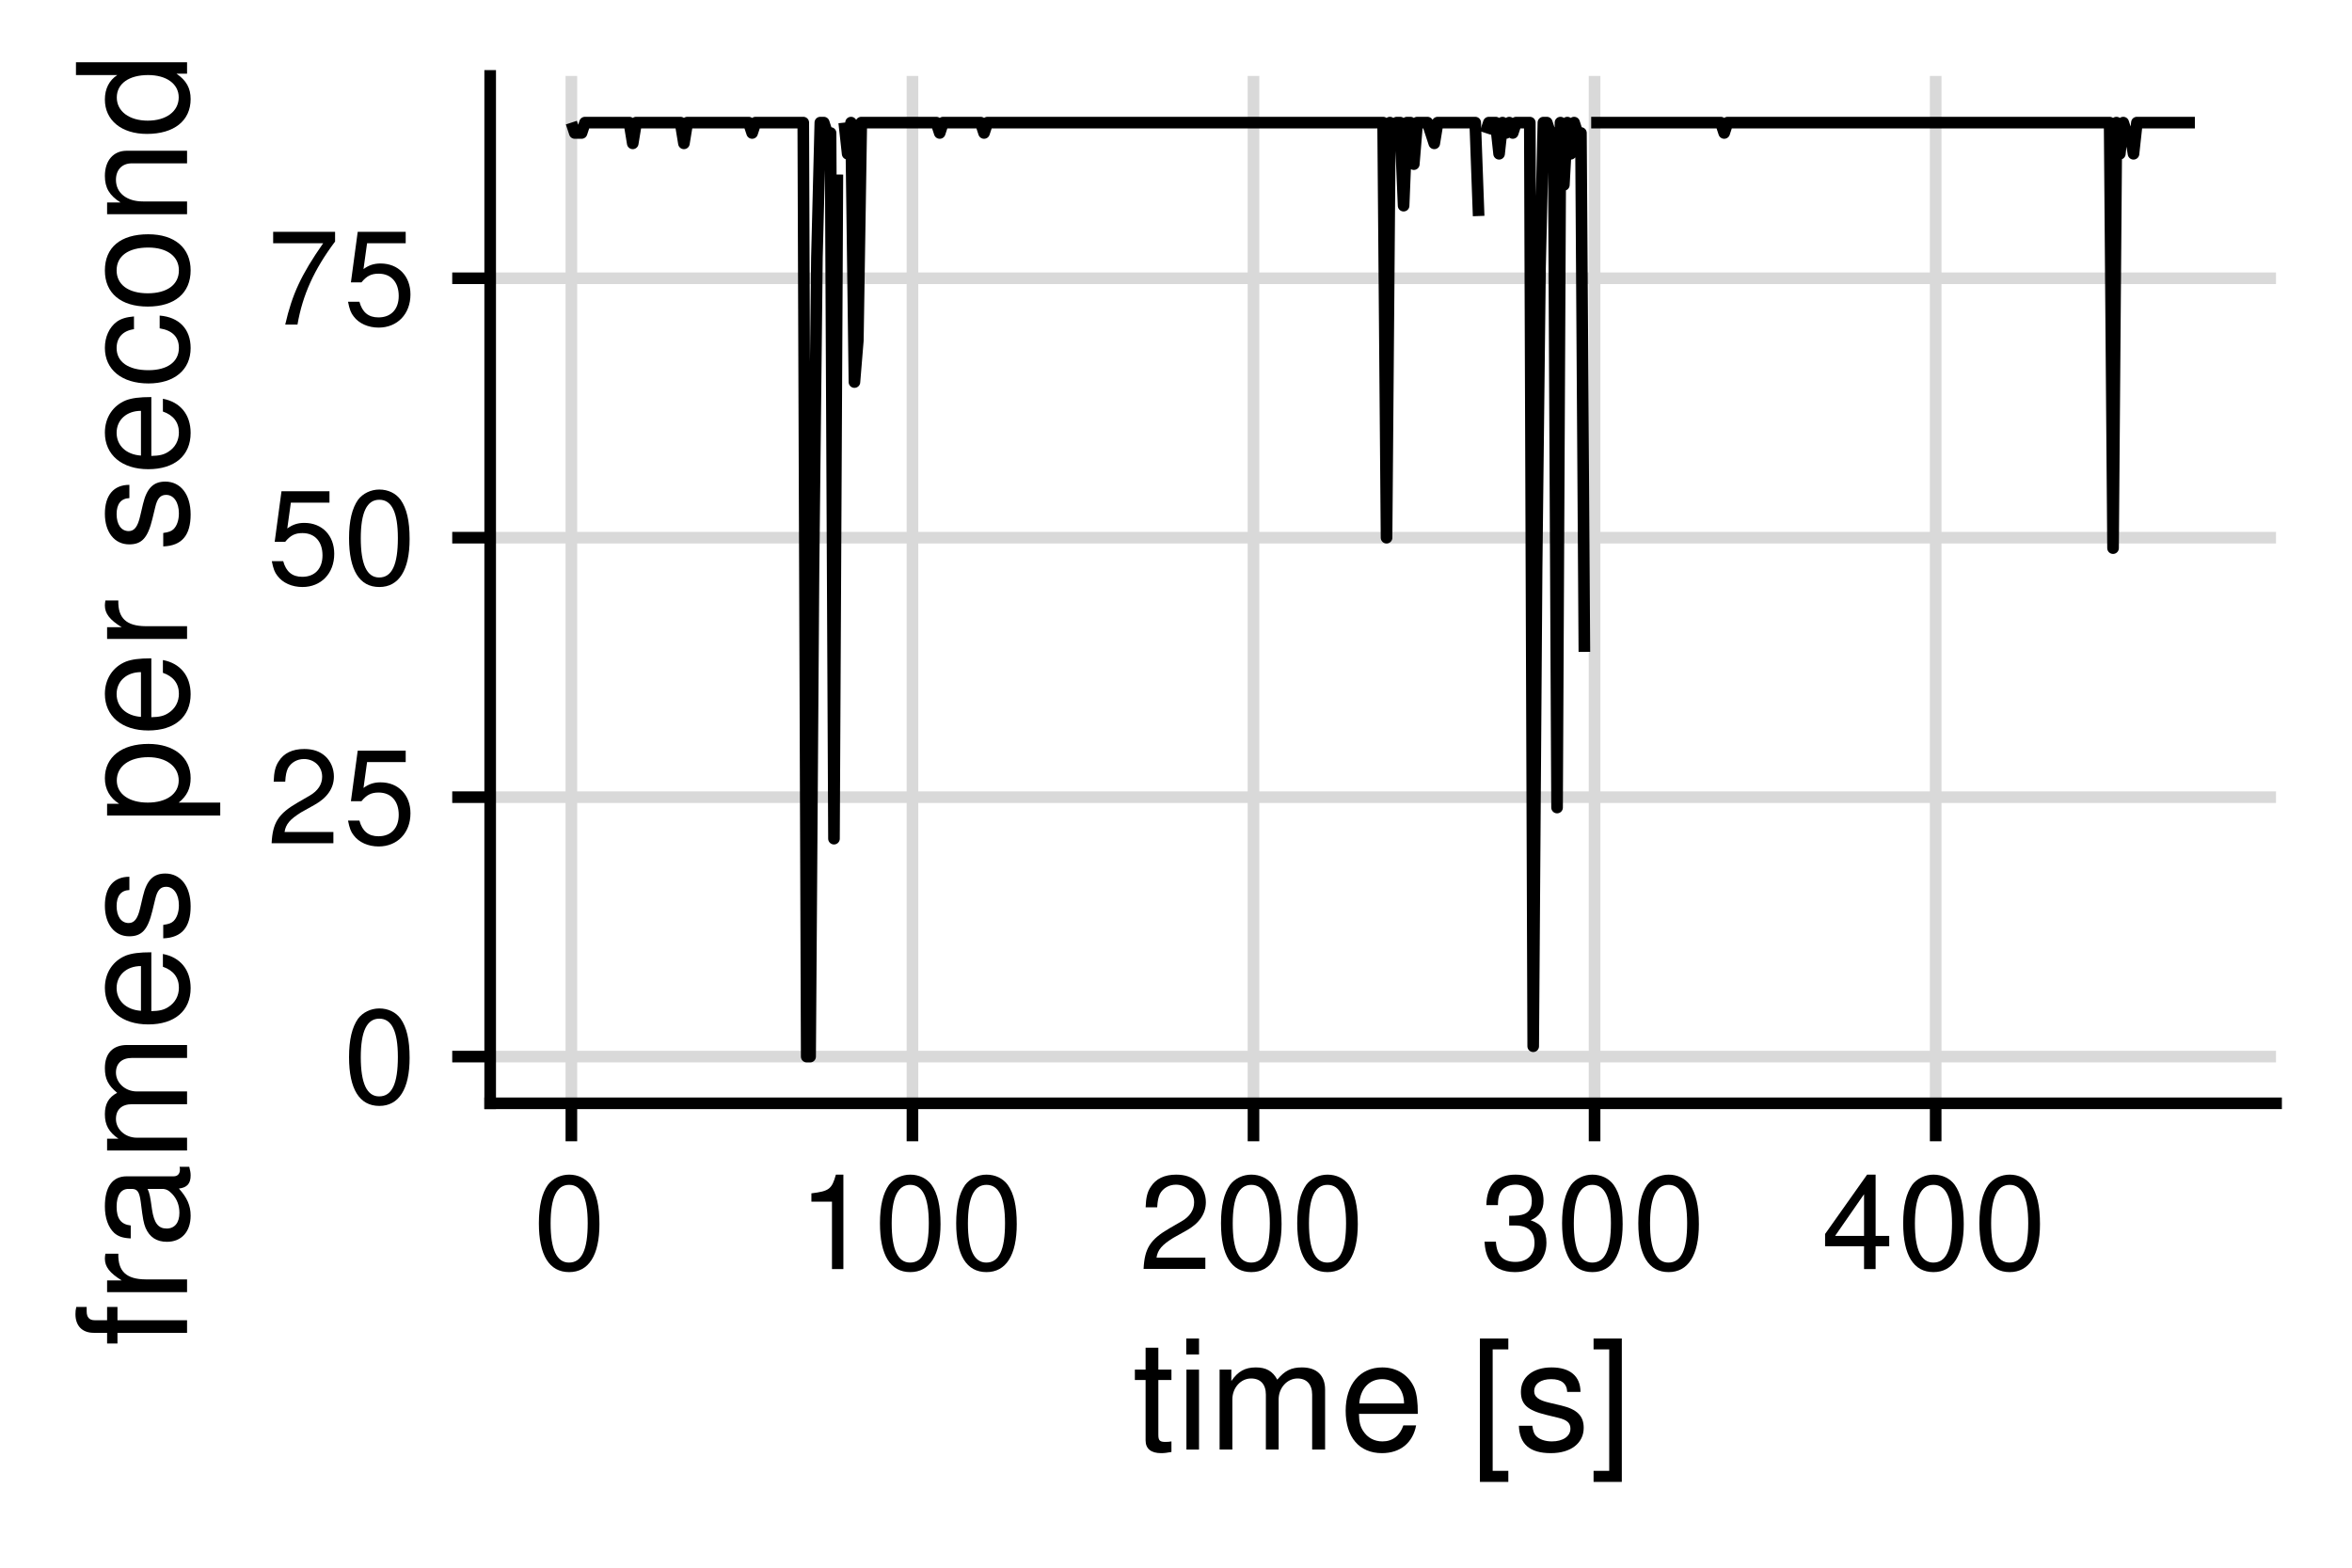
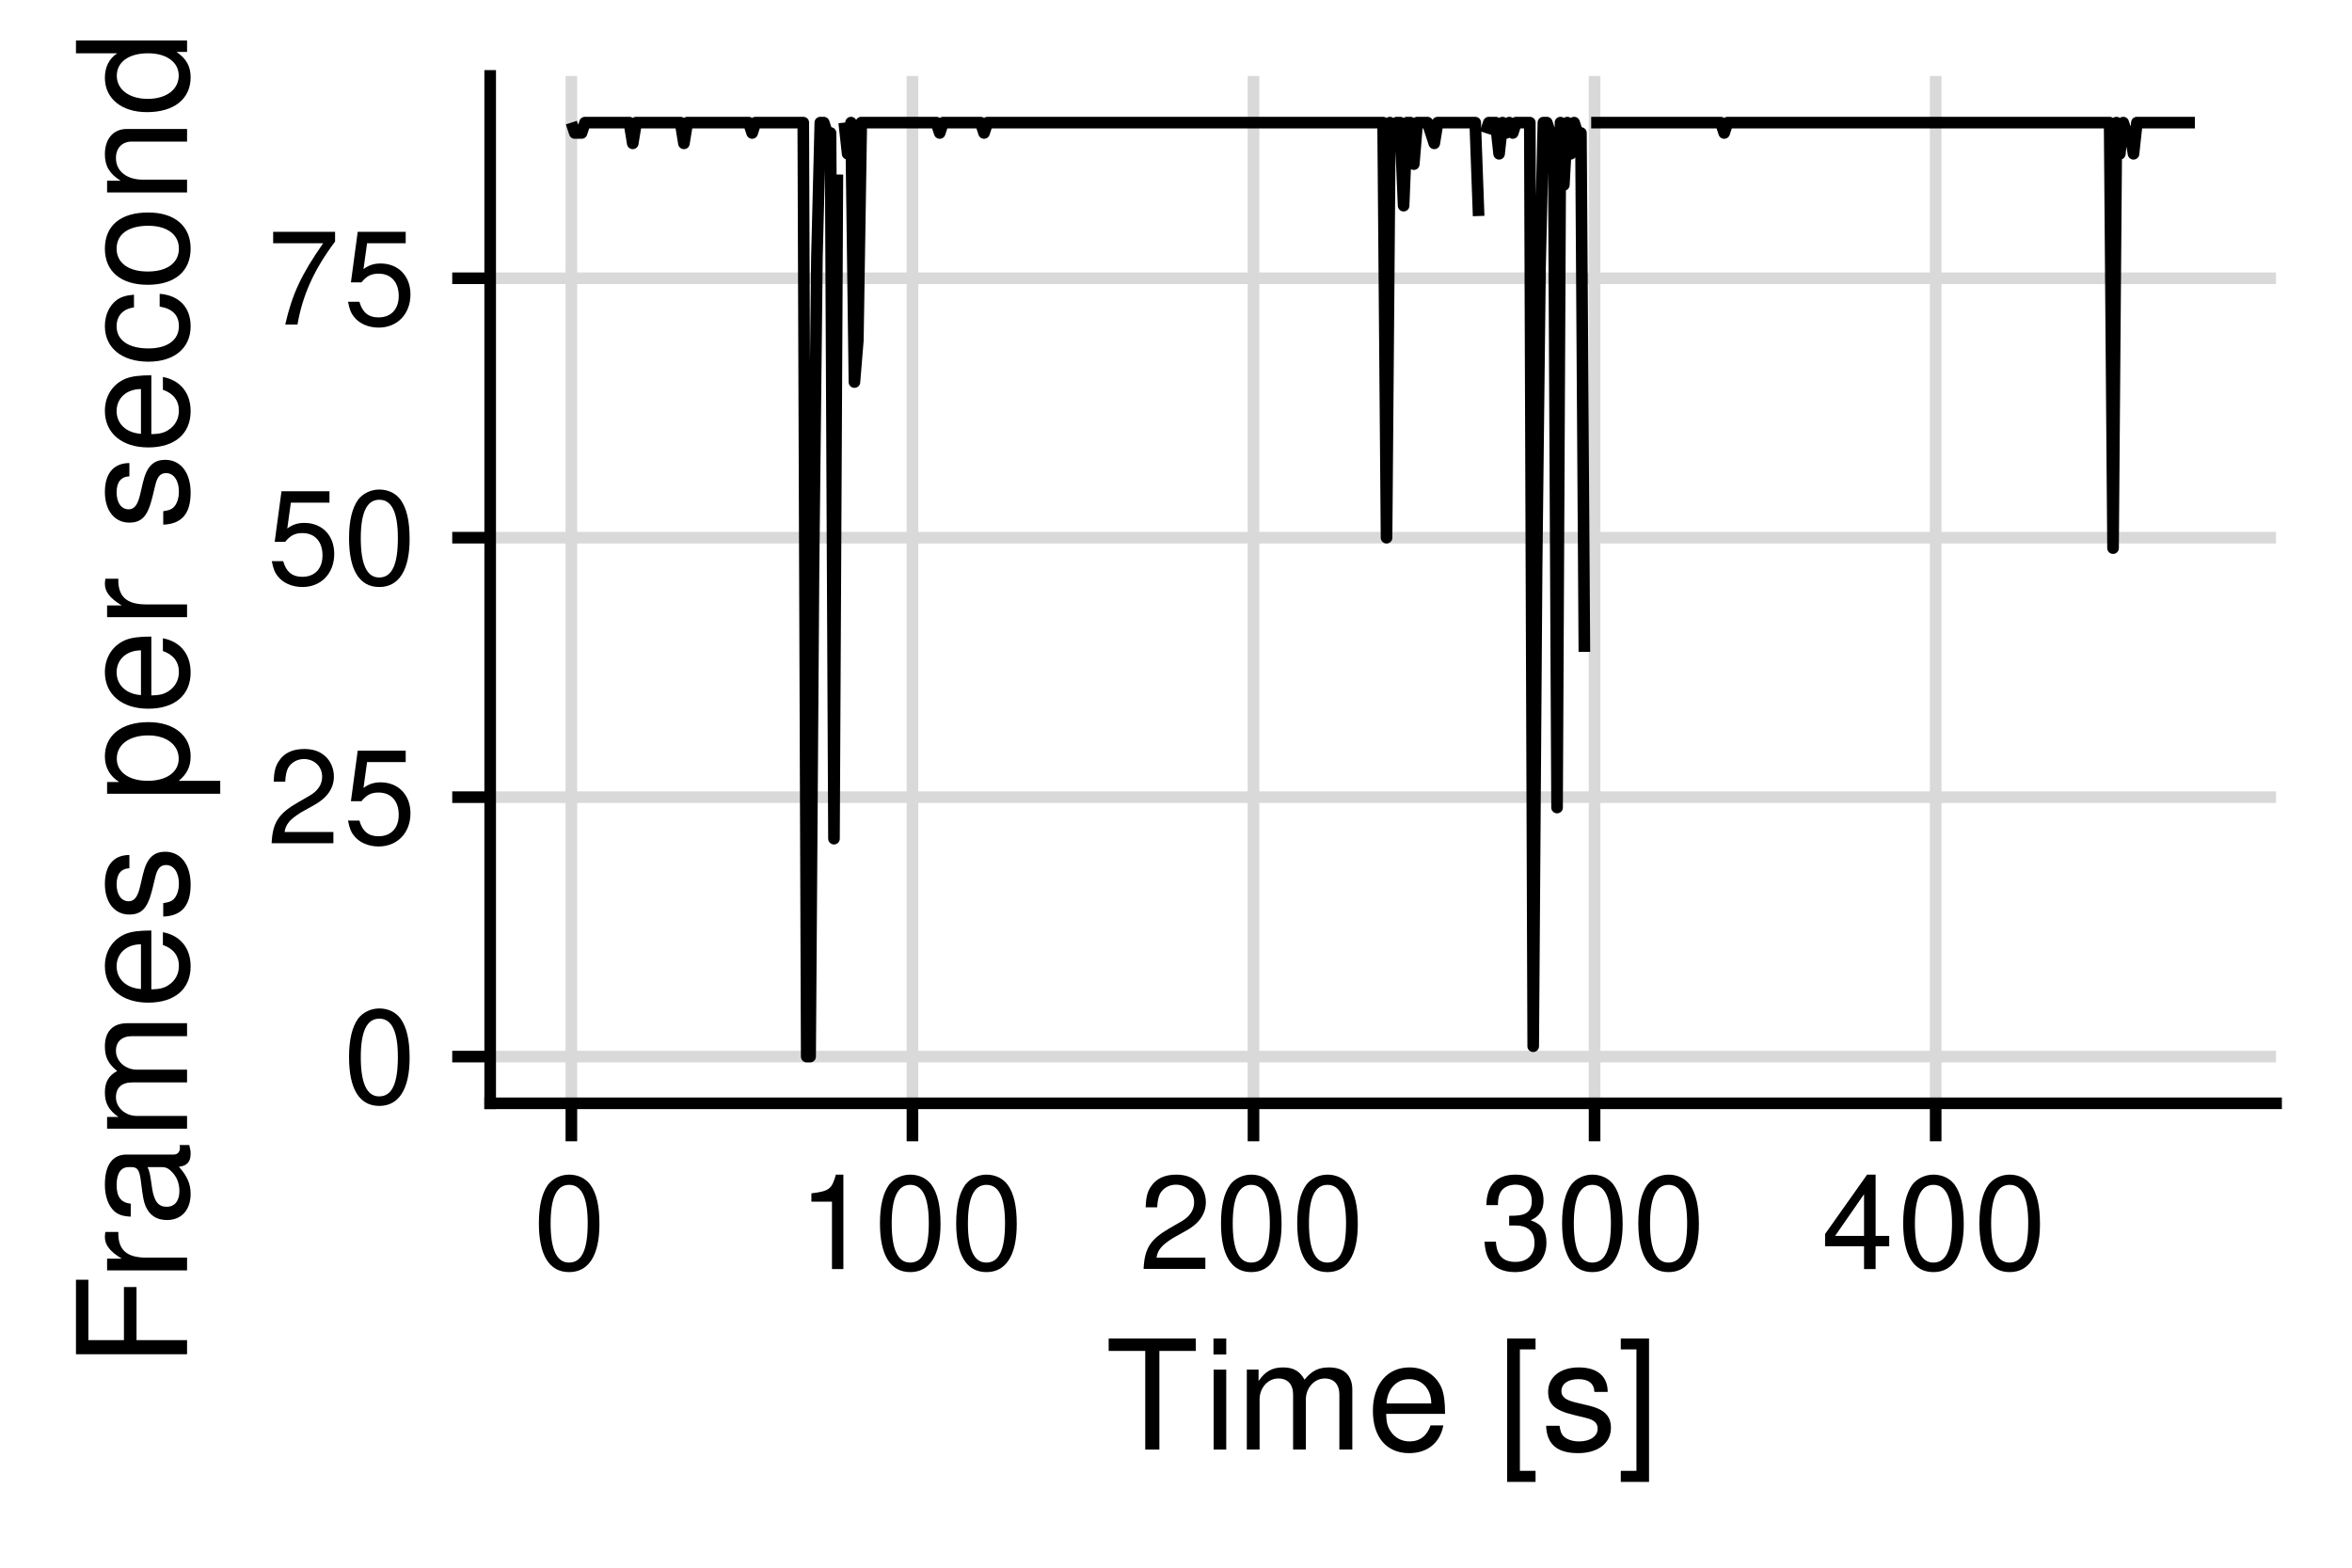
<svg xmlns="http://www.w3.org/2000/svg" xmlns:xlink="http://www.w3.org/1999/xlink" width="216pt" height="144pt" viewBox="0 0 216 144" version="1.1">
  <defs>
    <g>
      <symbol overflow="visible" id="glyph0-0">
        <path style="stroke:none;" d="" />
      </symbol>
      <symbol overflow="visible" id="glyph0-1">
        <path style="stroke:none;" d="M 3.297 -8.672 C 2.516 -8.672 1.781 -8.312 1.344 -7.734 C 0.797 -6.953 0.516 -5.812 0.516 -4.203 C 0.516 -1.266 1.469 0.281 3.297 0.281 C 5.094 0.281 6.078 -1.266 6.078 -4.125 C 6.078 -5.812 5.812 -6.938 5.25 -7.734 C 4.812 -8.328 4.109 -8.672 3.297 -8.672 Z M 3.297 -7.734 C 4.438 -7.734 5 -6.578 5 -4.219 C 5 -1.75 4.453 -0.594 3.281 -0.594 C 2.156 -0.594 1.594 -1.797 1.594 -4.188 C 1.594 -6.578 2.156 -7.734 3.297 -7.734 Z M 3.297 -7.734 " />
      </symbol>
      <symbol overflow="visible" id="glyph0-2">
        <path style="stroke:none;" d="M 6.078 -1.047 L 1.594 -1.047 C 1.703 -1.766 2.094 -2.219 3.125 -2.859 L 4.328 -3.531 C 5.516 -4.188 6.125 -5.078 6.125 -6.141 C 6.125 -6.859 5.844 -7.531 5.344 -8 C 4.844 -8.453 4.219 -8.672 3.406 -8.672 C 2.328 -8.672 1.531 -8.297 1.062 -7.547 C 0.75 -7.094 0.625 -6.547 0.594 -5.672 L 1.656 -5.672 C 1.688 -6.266 1.766 -6.609 1.906 -6.906 C 2.188 -7.422 2.734 -7.75 3.375 -7.75 C 4.328 -7.75 5.047 -7.062 5.047 -6.125 C 5.047 -5.422 4.656 -4.828 3.906 -4.391 L 2.797 -3.75 C 1.016 -2.719 0.5 -1.906 0.406 -0.016 L 6.078 -0.016 Z M 6.078 -1.047 " />
      </symbol>
      <symbol overflow="visible" id="glyph0-3">
        <path style="stroke:none;" d="M 5.719 -8.516 L 1.312 -8.516 L 0.688 -3.875 L 1.656 -3.875 C 2.141 -4.469 2.562 -4.672 3.234 -4.672 C 4.375 -4.672 5.078 -3.891 5.078 -2.625 C 5.078 -1.406 4.375 -0.656 3.219 -0.656 C 2.297 -0.656 1.734 -1.125 1.469 -2.094 L 0.422 -2.094 C 0.562 -1.391 0.688 -1.062 0.938 -0.75 C 1.422 -0.094 2.281 0.281 3.234 0.281 C 4.953 0.281 6.156 -0.969 6.156 -2.766 C 6.156 -4.453 5.047 -5.609 3.406 -5.609 C 2.812 -5.609 2.328 -5.453 1.844 -5.094 L 2.172 -7.469 L 5.719 -7.469 Z M 5.719 -8.516 " />
      </symbol>
      <symbol overflow="visible" id="glyph0-4">
        <path style="stroke:none;" d="M 6.234 -8.516 L 0.547 -8.516 L 0.547 -7.469 L 5.141 -7.469 C 3.125 -4.578 2.297 -2.797 1.656 0 L 2.781 0 C 3.25 -2.719 4.312 -5.062 6.234 -7.625 Z M 6.234 -8.516 " />
      </symbol>
      <symbol overflow="visible" id="glyph0-5">
        <path style="stroke:none;" d="M 3.109 -6.188 L 3.109 0 L 4.156 0 L 4.156 -8.672 L 3.469 -8.672 C 3.094 -7.344 2.859 -7.156 1.219 -6.953 L 1.219 -6.188 Z M 3.109 -6.188 " />
      </symbol>
      <symbol overflow="visible" id="glyph0-6">
        <path style="stroke:none;" d="M 2.656 -4 L 3.234 -4 C 4.375 -4 4.984 -3.453 4.984 -2.406 C 4.984 -1.312 4.328 -0.656 3.234 -0.656 C 2.078 -0.656 1.516 -1.25 1.438 -2.516 L 0.391 -2.516 C 0.438 -1.828 0.547 -1.375 0.75 -0.984 C 1.203 -0.141 2.031 0.281 3.188 0.281 C 4.938 0.281 6.078 -0.781 6.078 -2.422 C 6.078 -3.531 5.656 -4.125 4.625 -4.484 C 5.422 -4.812 5.812 -5.406 5.812 -6.281 C 5.812 -7.781 4.844 -8.672 3.234 -8.672 C 1.516 -8.672 0.594 -7.719 0.562 -5.875 L 1.625 -5.875 C 1.625 -6.406 1.688 -6.703 1.812 -6.969 C 2.047 -7.469 2.578 -7.75 3.234 -7.75 C 4.172 -7.75 4.734 -7.188 4.734 -6.25 C 4.734 -5.641 4.531 -5.266 4.062 -5.062 C 3.766 -4.938 3.391 -4.891 2.656 -4.891 Z M 2.656 -4 " />
      </symbol>
      <symbol overflow="visible" id="glyph0-7">
        <path style="stroke:none;" d="M 3.922 -2.094 L 3.922 0 L 4.984 0 L 4.984 -2.094 L 6.234 -2.094 L 6.234 -3.047 L 4.984 -3.047 L 4.984 -8.672 L 4.203 -8.672 L 0.344 -3.219 L 0.344 -2.094 Z M 3.922 -3.047 L 1.266 -3.047 L 3.922 -6.875 Z M 3.922 -3.047 " />
      </symbol>
      <symbol overflow="visible" id="glyph1-0">
        <path style="stroke:none;" d="" />
      </symbol>
      <symbol overflow="visible" id="glyph1-1">
-         <path style="stroke:none;" d="M 3.562 -7.344 L 2.359 -7.344 L 2.359 -9.359 L 1.188 -9.359 L 1.188 -7.344 L 0.203 -7.344 L 0.203 -6.391 L 1.188 -6.391 L 1.188 -0.844 C 1.188 -0.078 1.688 0.328 2.609 0.328 C 2.906 0.328 3.156 0.297 3.562 0.219 L 3.562 -0.75 C 3.391 -0.719 3.234 -0.703 3 -0.703 C 2.484 -0.703 2.359 -0.844 2.359 -1.359 L 2.359 -6.391 L 3.562 -6.391 Z M 3.562 -7.344 " />
+         <path style="stroke:none;" d="M 4.953 -9.062 L 8.297 -9.062 L 8.297 -10.203 L 0.297 -10.203 L 0.297 -9.062 L 3.656 -9.062 L 3.656 0 L 4.953 0 Z M 4.953 -9.062 " />
      </symbol>
      <symbol overflow="visible" id="glyph1-2">
        <path style="stroke:none;" d="M 2.094 -7.344 L 0.938 -7.344 L 0.938 0 L 2.094 0 Z M 2.094 -10.203 L 0.922 -10.203 L 0.922 -8.734 L 2.094 -8.734 Z M 2.094 -10.203 " />
      </symbol>
      <symbol overflow="visible" id="glyph1-3">
        <path style="stroke:none;" d="M 0.984 -7.344 L 0.984 0 L 2.156 0 L 2.156 -4.609 C 2.156 -5.672 2.922 -6.531 3.875 -6.531 C 4.75 -6.531 5.234 -5.984 5.234 -5.047 L 5.234 0 L 6.406 0 L 6.406 -4.609 C 6.406 -5.672 7.188 -6.531 8.141 -6.531 C 8.984 -6.531 9.484 -5.984 9.484 -5.047 L 9.484 0 L 10.672 0 L 10.672 -5.5 C 10.672 -6.812 9.906 -7.547 8.547 -7.547 C 7.562 -7.547 6.969 -7.25 6.281 -6.422 C 5.859 -7.203 5.266 -7.547 4.312 -7.547 C 3.328 -7.547 2.672 -7.188 2.062 -6.297 L 2.062 -7.344 Z M 0.984 -7.344 " />
      </symbol>
      <symbol overflow="visible" id="glyph1-4">
        <path style="stroke:none;" d="M 7.188 -3.281 C 7.188 -4.391 7.094 -5.062 6.891 -5.609 C 6.406 -6.812 5.297 -7.547 3.922 -7.547 C 1.875 -7.547 0.562 -5.984 0.562 -3.562 C 0.562 -1.141 1.812 0.328 3.891 0.328 C 5.578 0.328 6.734 -0.625 7.031 -2.219 L 5.859 -2.219 C 5.531 -1.266 4.875 -0.75 3.938 -0.75 C 3.188 -0.75 2.562 -1.094 2.172 -1.703 C 1.891 -2.125 1.797 -2.547 1.781 -3.281 Z M 1.812 -4.234 C 1.906 -5.594 2.734 -6.469 3.906 -6.469 C 5.094 -6.469 5.922 -5.547 5.922 -4.234 Z M 1.812 -4.234 " />
      </symbol>
      <symbol overflow="visible" id="glyph1-5">
        <path style="stroke:none;" d="" />
      </symbol>
      <symbol overflow="visible" id="glyph1-6">
        <path style="stroke:none;" d="M 3.5 -10.203 L 0.891 -10.203 L 0.891 2.969 L 3.5 2.969 L 3.5 1.953 L 2.062 1.953 L 2.062 -9.203 L 3.5 -9.203 Z M 3.5 -10.203 " />
      </symbol>
      <symbol overflow="visible" id="glyph1-7">
        <path style="stroke:none;" d="M 6.125 -5.297 C 6.125 -6.734 5.172 -7.547 3.469 -7.547 C 1.766 -7.547 0.656 -6.656 0.656 -5.312 C 0.656 -4.156 1.25 -3.609 2.984 -3.188 L 4.078 -2.922 C 4.891 -2.734 5.203 -2.438 5.203 -1.922 C 5.203 -1.219 4.516 -0.75 3.5 -0.75 C 2.875 -0.75 2.344 -0.938 2.047 -1.25 C 1.859 -1.453 1.781 -1.672 1.703 -2.188 L 0.469 -2.188 C 0.531 -0.484 1.484 0.328 3.406 0.328 C 5.25 0.328 6.422 -0.594 6.422 -2 C 6.422 -3.094 5.812 -3.703 4.359 -4.047 L 3.234 -4.312 C 2.281 -4.531 1.875 -4.844 1.875 -5.359 C 1.875 -6.047 2.484 -6.469 3.438 -6.469 C 4.375 -6.469 4.875 -6.062 4.906 -5.297 Z M 6.125 -5.297 " />
      </symbol>
      <symbol overflow="visible" id="glyph1-8">
        <path style="stroke:none;" d="M 0.328 2.969 L 2.922 2.969 L 2.922 -10.203 L 0.328 -10.203 L 0.328 -9.203 L 1.766 -9.203 L 1.766 1.953 L 0.328 1.953 Z M 0.328 2.969 " />
      </symbol>
      <symbol overflow="visible" id="glyph2-0">
        <path style="stroke:none;" d="" />
      </symbol>
      <symbol overflow="visible" id="glyph2-1">
-         <path style="stroke:none;" d="M -7.344 -3.609 L -7.344 -2.391 L -8.484 -2.391 C -8.969 -2.391 -9.219 -2.656 -9.219 -3.203 C -9.219 -3.297 -9.219 -3.344 -9.219 -3.609 L -10.172 -3.609 C -10.234 -3.344 -10.25 -3.188 -10.25 -2.953 C -10.25 -1.875 -9.625 -1.234 -8.578 -1.234 L -7.344 -1.234 L -7.344 -0.25 L -6.391 -0.25 L -6.391 -1.234 L 0 -1.234 L 0 -2.391 L -6.391 -2.391 L -6.391 -3.609 Z M -7.344 -3.609 " />
+         <path style="stroke:none;" d="M -4.641 -2.562 L -4.641 -7.438 L -5.797 -7.438 L -5.797 -2.562 L -9.062 -2.562 L -9.062 -8.109 L -10.203 -8.109 L -10.203 -1.266 L 0 -1.266 L 0 -2.562 Z M -4.641 -2.562 " />
      </symbol>
      <symbol overflow="visible" id="glyph2-2">
        <path style="stroke:none;" d="M -7.344 -0.969 L 0 -0.969 L 0 -2.141 L -3.812 -2.141 C -5.578 -2.156 -6.359 -2.891 -6.312 -4.5 L -7.5 -4.5 C -7.531 -4.297 -7.547 -4.188 -7.547 -4.047 C -7.547 -3.297 -7.094 -2.719 -6 -2.047 L -7.344 -2.047 Z M -7.344 -0.969 " />
      </symbol>
      <symbol overflow="visible" id="glyph2-3">
        <path style="stroke:none;" d="M -0.688 -7.484 C -0.656 -7.359 -0.656 -7.312 -0.656 -7.234 C -0.656 -6.828 -0.875 -6.609 -1.234 -6.609 L -5.547 -6.609 C -6.844 -6.609 -7.547 -5.656 -7.547 -3.844 C -7.547 -2.766 -7.234 -1.922 -6.688 -1.406 C -6.312 -1.078 -5.891 -0.938 -5.172 -0.906 L -5.172 -2.094 C -6.062 -2.188 -6.469 -2.719 -6.469 -3.812 C -6.469 -4.875 -6.078 -5.453 -5.375 -5.453 L -5.062 -5.453 C -4.562 -5.438 -4.375 -5.188 -4.25 -4.234 C -4.047 -2.578 -3.984 -2.328 -3.812 -1.875 C -3.438 -1.016 -2.797 -0.594 -1.844 -0.594 C -0.516 -0.594 0.328 -1.516 0.328 -3 C 0.328 -3.922 0 -4.656 -0.75 -5.484 C 0 -5.578 0.328 -5.938 0.328 -6.688 C 0.328 -6.938 0.297 -7.094 0.203 -7.484 Z M -2.312 -5.453 C -1.922 -5.453 -1.688 -5.328 -1.359 -4.984 C -0.922 -4.516 -0.703 -3.938 -0.703 -3.25 C -0.703 -2.344 -1.141 -1.812 -1.875 -1.812 C -2.641 -1.812 -3.031 -2.312 -3.219 -3.562 C -3.391 -4.812 -3.438 -5.047 -3.625 -5.453 Z M -2.312 -5.453 " />
      </symbol>
      <symbol overflow="visible" id="glyph2-4">
        <path style="stroke:none;" d="M -7.344 -0.984 L 0 -0.984 L 0 -2.156 L -4.609 -2.156 C -5.672 -2.156 -6.531 -2.922 -6.531 -3.875 C -6.531 -4.75 -5.984 -5.234 -5.047 -5.234 L 0 -5.234 L 0 -6.406 L -4.609 -6.406 C -5.672 -6.406 -6.531 -7.188 -6.531 -8.141 C -6.531 -8.984 -5.984 -9.484 -5.047 -9.484 L 0 -9.484 L 0 -10.672 L -5.5 -10.672 C -6.812 -10.672 -7.547 -9.906 -7.547 -8.547 C -7.547 -7.562 -7.25 -6.969 -6.422 -6.281 C -7.203 -5.859 -7.547 -5.266 -7.547 -4.312 C -7.547 -3.328 -7.188 -2.672 -6.297 -2.062 L -7.344 -2.062 Z M -7.344 -0.984 " />
      </symbol>
      <symbol overflow="visible" id="glyph2-5">
        <path style="stroke:none;" d="M -3.281 -7.188 C -4.391 -7.188 -5.062 -7.094 -5.609 -6.891 C -6.812 -6.406 -7.547 -5.297 -7.547 -3.922 C -7.547 -1.875 -5.984 -0.562 -3.562 -0.562 C -1.141 -0.562 0.328 -1.812 0.328 -3.891 C 0.328 -5.578 -0.625 -6.734 -2.219 -7.031 L -2.219 -5.859 C -1.266 -5.531 -0.75 -4.875 -0.75 -3.938 C -0.75 -3.188 -1.094 -2.562 -1.703 -2.172 C -2.125 -1.891 -2.547 -1.797 -3.281 -1.781 Z M -4.234 -1.812 C -5.594 -1.906 -6.469 -2.734 -6.469 -3.906 C -6.469 -5.094 -5.547 -5.922 -4.234 -5.922 Z M -4.234 -1.812 " />
      </symbol>
      <symbol overflow="visible" id="glyph2-6">
        <path style="stroke:none;" d="M -5.297 -6.125 C -6.734 -6.125 -7.547 -5.172 -7.547 -3.469 C -7.547 -1.766 -6.656 -0.656 -5.312 -0.656 C -4.156 -0.656 -3.609 -1.25 -3.188 -2.984 L -2.922 -4.078 C -2.734 -4.891 -2.438 -5.203 -1.922 -5.203 C -1.219 -5.203 -0.75 -4.516 -0.75 -3.5 C -0.75 -2.875 -0.938 -2.344 -1.25 -2.047 C -1.453 -1.859 -1.672 -1.781 -2.188 -1.703 L -2.188 -0.469 C -0.484 -0.531 0.328 -1.484 0.328 -3.406 C 0.328 -5.25 -0.594 -6.422 -2 -6.422 C -3.094 -6.422 -3.703 -5.812 -4.047 -4.359 L -4.312 -3.234 C -4.531 -2.281 -4.844 -1.875 -5.359 -1.875 C -6.047 -1.875 -6.469 -2.484 -6.469 -3.438 C -6.469 -4.375 -6.062 -4.875 -5.297 -4.906 Z M -5.297 -6.125 " />
      </symbol>
      <symbol overflow="visible" id="glyph2-7">
        <path style="stroke:none;" d="" />
      </symbol>
      <symbol overflow="visible" id="glyph2-8">
        <path style="stroke:none;" d="M 3.047 -0.75 L 3.047 -1.938 L -0.766 -1.938 C -0.016 -2.547 0.328 -3.234 0.328 -4.188 C 0.328 -6.094 -1.203 -7.328 -3.547 -7.328 C -6 -7.328 -7.547 -6.125 -7.547 -4.172 C -7.547 -3.172 -7.094 -2.375 -6.234 -1.828 L -7.344 -1.828 L -7.344 -0.75 Z M -6.453 -3.969 C -6.453 -5.266 -5.312 -6.109 -3.562 -6.109 C -1.906 -6.109 -0.766 -5.25 -0.766 -3.969 C -0.766 -2.734 -1.891 -1.938 -3.609 -1.938 C -5.328 -1.938 -6.453 -2.734 -6.453 -3.969 Z M -6.453 -3.969 " />
      </symbol>
      <symbol overflow="visible" id="glyph2-9">
        <path style="stroke:none;" d="M -4.875 -6.594 C -5.594 -6.531 -6.047 -6.391 -6.453 -6.109 C -7.141 -5.594 -7.547 -4.719 -7.547 -3.703 C -7.547 -1.703 -5.984 -0.438 -3.547 -0.438 C -1.172 -0.438 0.328 -1.688 0.328 -3.688 C 0.328 -5.438 -0.734 -6.531 -2.516 -6.672 L -2.516 -5.5 C -1.344 -5.312 -0.75 -4.703 -0.75 -3.703 C -0.75 -2.422 -1.812 -1.656 -3.547 -1.656 C -5.375 -1.656 -6.469 -2.406 -6.469 -3.688 C -6.469 -4.656 -5.891 -5.281 -4.875 -5.422 Z M -4.875 -6.594 " />
      </symbol>
      <symbol overflow="visible" id="glyph2-10">
        <path style="stroke:none;" d="M -7.547 -3.812 C -7.547 -1.734 -6.078 -0.5 -3.609 -0.5 C -1.141 -0.5 0.328 -1.734 0.328 -3.828 C 0.328 -5.891 -1.141 -7.141 -3.562 -7.141 C -6.109 -7.141 -7.547 -5.938 -7.547 -3.812 Z M -6.469 -3.828 C -6.469 -5.141 -5.391 -5.922 -3.562 -5.922 C -1.828 -5.922 -0.75 -5.109 -0.75 -3.828 C -0.75 -2.516 -1.828 -1.719 -3.609 -1.719 C -5.391 -1.719 -6.469 -2.516 -6.469 -3.828 Z M -6.469 -3.828 " />
      </symbol>
      <symbol overflow="visible" id="glyph2-11">
        <path style="stroke:none;" d="M -7.344 -0.984 L 0 -0.984 L 0 -2.156 L -4.047 -2.156 C -5.547 -2.156 -6.531 -2.938 -6.531 -4.141 C -6.531 -5.062 -5.969 -5.656 -5.078 -5.656 L 0 -5.656 L 0 -6.812 L -5.547 -6.812 C -6.766 -6.812 -7.547 -5.906 -7.547 -4.5 C -7.547 -3.406 -7.125 -2.703 -6.109 -2.062 L -7.344 -2.062 Z M -7.344 -0.984 " />
      </symbol>
      <symbol overflow="visible" id="glyph2-12">
        <path style="stroke:none;" d="M -10.203 -6.938 L -10.203 -5.766 L -6.406 -5.766 C -7.156 -5.281 -7.547 -4.5 -7.547 -3.516 C -7.547 -1.609 -6.016 -0.359 -3.688 -0.359 C -1.203 -0.359 0.328 -1.562 0.328 -3.562 C 0.328 -4.562 -0.062 -5.266 -0.969 -5.891 L 0 -5.891 L 0 -6.938 Z M -6.453 -3.703 C -6.453 -4.969 -5.344 -5.766 -3.578 -5.766 C -1.891 -5.766 -0.766 -4.953 -0.766 -3.719 C -0.766 -2.438 -1.906 -1.578 -3.609 -1.578 C -5.312 -1.578 -6.453 -2.438 -6.453 -3.703 Z M -6.453 -3.703 " />
      </symbol>
    </g>
    <clipPath id="clip1">
      <path d="M 45.016 96 L 209.023 96 L 209.023 98 L 45.016 98 Z M 45.016 96 " />
    </clipPath>
    <clipPath id="clip2">
      <path d="M 45.016 72 L 209.023 72 L 209.023 74 L 45.016 74 Z M 45.016 72 " />
    </clipPath>
    <clipPath id="clip3">
      <path d="M 45.016 48 L 209.023 48 L 209.023 50 L 45.016 50 Z M 45.016 48 " />
    </clipPath>
    <clipPath id="clip4">
      <path d="M 45.016 25 L 209.023 25 L 209.023 27 L 45.016 27 Z M 45.016 25 " />
    </clipPath>
    <clipPath id="clip5">
      <path d="M 51 6.973 L 54 6.973 L 54 101.344 L 51 101.344 Z M 51 6.973 " />
    </clipPath>
    <clipPath id="clip6">
      <path d="M 83 6.973 L 85 6.973 L 85 101.344 L 83 101.344 Z M 83 6.973 " />
    </clipPath>
    <clipPath id="clip7">
      <path d="M 114 6.973 L 116 6.973 L 116 101.344 L 114 101.344 Z M 114 6.973 " />
    </clipPath>
    <clipPath id="clip8">
      <path d="M 145 6.973 L 147 6.973 L 147 101.344 L 145 101.344 Z M 145 6.973 " />
    </clipPath>
    <clipPath id="clip9">
      <path d="M 177 6.973 L 179 6.973 L 179 101.344 L 177 101.344 Z M 177 6.973 " />
    </clipPath>
  </defs>
  <g id="surface2">
    <rect x="0" y="0" width="216" height="144" style="fill:rgb(100%,100%,100%);fill-opacity:1;stroke:none;" />
    <g clip-path="url(#clip1)" clip-rule="nonzero">
      <path style="fill:none;stroke-width:1.067;stroke-linecap:butt;stroke-linejoin:round;stroke:rgb(85.098%,85.098%,85.098%);stroke-opacity:1;stroke-miterlimit:10;" d="M 45.016 97.055 L 209.027 97.055 " />
    </g>
    <g clip-path="url(#clip2)" clip-rule="nonzero">
      <path style="fill:none;stroke-width:1.067;stroke-linecap:butt;stroke-linejoin:round;stroke:rgb(85.098%,85.098%,85.098%);stroke-opacity:1;stroke-miterlimit:10;" d="M 45.016 73.223 L 209.027 73.223 " />
    </g>
    <g clip-path="url(#clip3)" clip-rule="nonzero">
      <path style="fill:none;stroke-width:1.067;stroke-linecap:butt;stroke-linejoin:round;stroke:rgb(85.098%,85.098%,85.098%);stroke-opacity:1;stroke-miterlimit:10;" d="M 45.016 49.391 L 209.027 49.391 " />
    </g>
    <g clip-path="url(#clip4)" clip-rule="nonzero">
      <path style="fill:none;stroke-width:1.067;stroke-linecap:butt;stroke-linejoin:round;stroke:rgb(85.098%,85.098%,85.098%);stroke-opacity:1;stroke-miterlimit:10;" d="M 45.016 25.562 L 209.027 25.562 " />
    </g>
    <g clip-path="url(#clip5)" clip-rule="nonzero">
      <path style="fill:none;stroke-width:1.067;stroke-linecap:butt;stroke-linejoin:round;stroke:rgb(85.098%,85.098%,85.098%);stroke-opacity:1;stroke-miterlimit:10;" d="M 52.473 101.344 L 52.473 6.973 " />
    </g>
    <g clip-path="url(#clip6)" clip-rule="nonzero">
      <path style="fill:none;stroke-width:1.067;stroke-linecap:butt;stroke-linejoin:round;stroke:rgb(85.098%,85.098%,85.098%);stroke-opacity:1;stroke-miterlimit:10;" d="M 83.797 101.344 L 83.797 6.973 " />
    </g>
    <g clip-path="url(#clip7)" clip-rule="nonzero">
      <path style="fill:none;stroke-width:1.067;stroke-linecap:butt;stroke-linejoin:round;stroke:rgb(85.098%,85.098%,85.098%);stroke-opacity:1;stroke-miterlimit:10;" d="M 115.117 101.344 L 115.117 6.973 " />
    </g>
    <g clip-path="url(#clip8)" clip-rule="nonzero">
      <path style="fill:none;stroke-width:1.067;stroke-linecap:butt;stroke-linejoin:round;stroke:rgb(85.098%,85.098%,85.098%);stroke-opacity:1;stroke-miterlimit:10;" d="M 146.441 101.344 L 146.441 6.973 " />
    </g>
    <g clip-path="url(#clip9)" clip-rule="nonzero">
      <path style="fill:none;stroke-width:1.067;stroke-linecap:butt;stroke-linejoin:round;stroke:rgb(85.098%,85.098%,85.098%);stroke-opacity:1;stroke-miterlimit:10;" d="M 177.766 101.344 L 177.766 6.973 " />
    </g>
    <path style="fill:none;stroke-width:1.067;stroke-linecap:butt;stroke-linejoin:round;stroke:rgb(0%,0%,0%);stroke-opacity:1;stroke-miterlimit:10;" d="M 52.473 11.262 L 52.785 12.215 L 53.41 12.215 L 53.723 11.262 L 57.797 11.262 L 58.109 13.168 L 58.422 11.262 L 62.496 11.262 L 62.809 13.168 L 63.121 11.262 L 68.758 11.262 L 69.074 12.215 L 69.387 11.262 L 73.77 11.262 L 74.086 97.055 L 74.398 97.055 L 74.711 52.254 L 75.023 23.656 L 75.336 11.262 L 75.652 11.262 L 75.965 12.215 L 76.277 12.215 L 76.59 77.035 L 76.902 16.031 " />
    <path style="fill:none;stroke-width:1.067;stroke-linecap:butt;stroke-linejoin:round;stroke:rgb(0%,0%,0%);stroke-opacity:1;stroke-miterlimit:10;" d="M 77.531 11.262 L 77.844 14.125 L 78.156 11.262 L 78.469 35.094 L 78.781 31.281 L 79.098 11.262 L 85.988 11.262 L 86.301 12.215 L 86.613 11.262 L 90.059 11.262 L 90.371 12.215 L 90.688 11.262 L 127.02 11.262 L 127.336 49.391 L 127.648 11.262 L 127.961 13.168 L 128.273 11.262 L 128.586 11.262 L 128.902 18.891 L 129.215 11.262 L 129.527 11.262 L 129.84 15.078 L 130.152 11.262 L 131.094 11.262 L 131.719 13.168 L 132.031 11.262 L 135.48 11.262 L 135.793 19.844 " />
    <path style="fill:none;stroke-width:1.067;stroke-linecap:butt;stroke-linejoin:round;stroke:rgb(0%,0%,0%);stroke-opacity:1;stroke-miterlimit:10;" d="M 136.418 12.215 L 136.73 11.262 L 137.359 11.262 L 137.672 14.125 L 137.984 11.262 L 138.297 12.215 L 138.609 11.262 L 138.926 12.215 L 139.238 11.262 L 140.492 11.262 L 140.805 96.102 L 141.117 52.254 L 141.43 24.609 L 141.742 11.262 L 142.055 11.262 L 142.371 12.215 L 142.684 12.215 L 142.996 74.176 L 143.309 11.262 L 143.621 16.984 L 143.938 11.262 L 144.25 14.125 L 144.562 11.262 L 144.875 12.215 L 145.188 12.215 L 145.504 59.879 " />
    <path style="fill:none;stroke-width:1.067;stroke-linecap:butt;stroke-linejoin:round;stroke:rgb(0%,0%,0%);stroke-opacity:1;stroke-miterlimit:10;" d="M 146.129 11.262 L 158.031 11.262 L 158.344 12.215 L 158.656 11.262 L 193.742 11.262 L 194.055 50.348 L 194.367 11.262 L 194.68 14.125 L 194.992 11.262 L 195.305 12.215 L 195.621 12.215 L 195.934 14.125 L 196.246 11.262 L 201.57 11.262 " />
    <path style="fill:none;stroke-width:1.067;stroke-linecap:square;stroke-linejoin:round;stroke:rgb(0%,0%,0%);stroke-opacity:1;stroke-miterlimit:10;" d="M 45.016 101.344 L 45.016 6.973 " />
    <g style="fill:rgb(0%,0%,0%);fill-opacity:1;">
      <use xlink:href="#glyph0-1" x="31.539" y="101.303" />
    </g>
    <g style="fill:rgb(0%,0%,0%);fill-opacity:1;">
      <use xlink:href="#glyph0-2" x="24.539" y="77.471" />
      <use xlink:href="#glyph0-3" x="31.539" y="77.471" />
    </g>
    <g style="fill:rgb(0%,0%,0%);fill-opacity:1;">
      <use xlink:href="#glyph0-3" x="24.539" y="53.639" />
      <use xlink:href="#glyph0-1" x="31.539" y="53.639" />
    </g>
    <g style="fill:rgb(0%,0%,0%);fill-opacity:1;">
      <use xlink:href="#glyph0-4" x="24.539" y="29.811" />
      <use xlink:href="#glyph0-3" x="31.539" y="29.811" />
    </g>
    <path style="fill:none;stroke-width:1.067;stroke-linecap:butt;stroke-linejoin:round;stroke:rgb(0%,0%,0%);stroke-opacity:1;stroke-miterlimit:10;" d="M 41.531 97.055 L 45.016 97.055 " />
    <path style="fill:none;stroke-width:1.067;stroke-linecap:butt;stroke-linejoin:round;stroke:rgb(0%,0%,0%);stroke-opacity:1;stroke-miterlimit:10;" d="M 41.531 73.223 L 45.016 73.223 " />
    <path style="fill:none;stroke-width:1.067;stroke-linecap:butt;stroke-linejoin:round;stroke:rgb(0%,0%,0%);stroke-opacity:1;stroke-miterlimit:10;" d="M 41.531 49.391 L 45.016 49.391 " />
    <path style="fill:none;stroke-width:1.067;stroke-linecap:butt;stroke-linejoin:round;stroke:rgb(0%,0%,0%);stroke-opacity:1;stroke-miterlimit:10;" d="M 41.531 25.562 L 45.016 25.562 " />
    <path style="fill:none;stroke-width:1.067;stroke-linecap:square;stroke-linejoin:round;stroke:rgb(0%,0%,0%);stroke-opacity:1;stroke-miterlimit:10;" d="M 45.016 101.344 L 209.027 101.344 " />
    <path style="fill:none;stroke-width:1.067;stroke-linecap:butt;stroke-linejoin:round;stroke:rgb(0%,0%,0%);stroke-opacity:1;stroke-miterlimit:10;" d="M 52.473 104.832 L 52.473 101.344 " />
    <path style="fill:none;stroke-width:1.067;stroke-linecap:butt;stroke-linejoin:round;stroke:rgb(0%,0%,0%);stroke-opacity:1;stroke-miterlimit:10;" d="M 83.797 104.832 L 83.797 101.344 " />
    <path style="fill:none;stroke-width:1.067;stroke-linecap:butt;stroke-linejoin:round;stroke:rgb(0%,0%,0%);stroke-opacity:1;stroke-miterlimit:10;" d="M 115.117 104.832 L 115.117 101.344 " />
    <path style="fill:none;stroke-width:1.067;stroke-linecap:butt;stroke-linejoin:round;stroke:rgb(0%,0%,0%);stroke-opacity:1;stroke-miterlimit:10;" d="M 146.441 104.832 L 146.441 101.344 " />
    <path style="fill:none;stroke-width:1.067;stroke-linecap:butt;stroke-linejoin:round;stroke:rgb(0%,0%,0%);stroke-opacity:1;stroke-miterlimit:10;" d="M 177.766 104.832 L 177.766 101.344 " />
    <g style="fill:rgb(0%,0%,0%);fill-opacity:1;">
      <use xlink:href="#glyph0-1" x="48.973" y="116.568" />
    </g>
    <g style="fill:rgb(0%,0%,0%);fill-opacity:1;">
      <use xlink:href="#glyph0-5" x="73.297" y="116.568" />
      <use xlink:href="#glyph0-1" x="80.297" y="116.568" />
      <use xlink:href="#glyph0-1" x="87.297" y="116.568" />
    </g>
    <g style="fill:rgb(0%,0%,0%);fill-opacity:1;">
      <use xlink:href="#glyph0-2" x="104.617" y="116.568" />
      <use xlink:href="#glyph0-1" x="111.617" y="116.568" />
      <use xlink:href="#glyph0-1" x="118.617" y="116.568" />
    </g>
    <g style="fill:rgb(0%,0%,0%);fill-opacity:1;">
      <use xlink:href="#glyph0-6" x="135.941" y="116.568" />
      <use xlink:href="#glyph0-1" x="142.941" y="116.568" />
      <use xlink:href="#glyph0-1" x="149.941" y="116.568" />
    </g>
    <g style="fill:rgb(0%,0%,0%);fill-opacity:1;">
      <use xlink:href="#glyph0-7" x="167.266" y="116.568" />
      <use xlink:href="#glyph0-1" x="174.266" y="116.568" />
      <use xlink:href="#glyph0-1" x="181.266" y="116.568" />
    </g>
    <g style="fill:rgb(0%,0%,0%);fill-opacity:1;">
-       <use xlink:href="#glyph1-1" x="104.02" y="133.151" />
-       <use xlink:href="#glyph1-2" x="108.02" y="133.151" />
-       <use xlink:href="#glyph1-3" x="111.02" y="133.151" />
-       <use xlink:href="#glyph1-4" x="123.02" y="133.151" />
-       <use xlink:href="#glyph1-5" x="131.02" y="133.151" />
-       <use xlink:href="#glyph1-6" x="135.02" y="133.151" />
-       <use xlink:href="#glyph1-7" x="139.02" y="133.151" />
-       <use xlink:href="#glyph1-8" x="146.02" y="133.151" />
-     </g>
-     <g style="fill:rgb(0%,0%,0%);fill-opacity:1;">
-       <use xlink:href="#glyph2-1" x="17.179" y="123.66" />
-       <use xlink:href="#glyph2-2" x="17.179" y="119.66" />
-       <use xlink:href="#glyph2-3" x="17.179" y="114.66" />
-       <use xlink:href="#glyph2-4" x="17.179" y="106.66" />
-       <use xlink:href="#glyph2-5" x="17.179" y="94.66" />
-       <use xlink:href="#glyph2-6" x="17.179" y="86.66" />
-       <use xlink:href="#glyph2-7" x="17.179" y="79.66" />
-       <use xlink:href="#glyph2-8" x="17.179" y="75.66" />
-       <use xlink:href="#glyph2-5" x="17.179" y="67.66" />
-       <use xlink:href="#glyph2-2" x="17.179" y="59.66" />
-       <use xlink:href="#glyph2-7" x="17.179" y="54.66" />
-       <use xlink:href="#glyph2-6" x="17.179" y="50.66" />
-       <use xlink:href="#glyph2-5" x="17.179" y="43.66" />
-       <use xlink:href="#glyph2-9" x="17.179" y="35.66" />
-       <use xlink:href="#glyph2-10" x="17.179" y="28.66" />
-       <use xlink:href="#glyph2-11" x="17.179" y="20.66" />
-       <use xlink:href="#glyph2-12" x="17.179" y="12.66" />
-       <use xlink:href="#glyph2-7" x="17.179" y="4.66" />
-       <use xlink:href="#glyph2-7" x="17.179" y="0.66" />
-       <use xlink:href="#glyph2-7" x="17.179" y="-3.34" />
-       <use xlink:href="#glyph2-7" x="17.179" y="-7.34" />
-       <use xlink:href="#glyph2-7" x="17.179" y="-11.34" />
+       <use xlink:href="#glyph1-1" x="101.52" y="133.151" />
+       <use xlink:href="#glyph1-2" x="110.52" y="133.151" />
+       <use xlink:href="#glyph1-3" x="113.52" y="133.151" />
+       <use xlink:href="#glyph1-4" x="125.52" y="133.151" />
+       <use xlink:href="#glyph1-5" x="133.52" y="133.151" />
+       <use xlink:href="#glyph1-6" x="137.52" y="133.151" />
+       <use xlink:href="#glyph1-7" x="141.52" y="133.151" />
+       <use xlink:href="#glyph1-8" x="148.52" y="133.151" />
+     </g>
+     <g style="fill:rgb(0%,0%,0%);fill-opacity:1;">
+       <use xlink:href="#glyph2-1" x="17.179" y="125.66" />
+       <use xlink:href="#glyph2-2" x="17.179" y="117.66" />
+       <use xlink:href="#glyph2-3" x="17.179" y="112.66" />
+       <use xlink:href="#glyph2-4" x="17.179" y="104.66" />
+       <use xlink:href="#glyph2-5" x="17.179" y="92.66" />
+       <use xlink:href="#glyph2-6" x="17.179" y="84.66" />
+       <use xlink:href="#glyph2-7" x="17.179" y="77.66" />
+       <use xlink:href="#glyph2-8" x="17.179" y="73.66" />
+       <use xlink:href="#glyph2-5" x="17.179" y="65.66" />
+       <use xlink:href="#glyph2-2" x="17.179" y="57.66" />
+       <use xlink:href="#glyph2-7" x="17.179" y="52.66" />
+       <use xlink:href="#glyph2-6" x="17.179" y="48.66" />
+       <use xlink:href="#glyph2-5" x="17.179" y="41.66" />
+       <use xlink:href="#glyph2-9" x="17.179" y="33.66" />
+       <use xlink:href="#glyph2-10" x="17.179" y="26.66" />
+       <use xlink:href="#glyph2-11" x="17.179" y="18.66" />
+       <use xlink:href="#glyph2-12" x="17.179" y="10.66" />
+       <use xlink:href="#glyph2-7" x="17.179" y="2.66" />
+       <use xlink:href="#glyph2-7" x="17.179" y="-1.34" />
+       <use xlink:href="#glyph2-7" x="17.179" y="-5.34" />
+       <use xlink:href="#glyph2-7" x="17.179" y="-9.34" />
+       <use xlink:href="#glyph2-7" x="17.179" y="-13.34" />
    </g>
  </g>
</svg>
